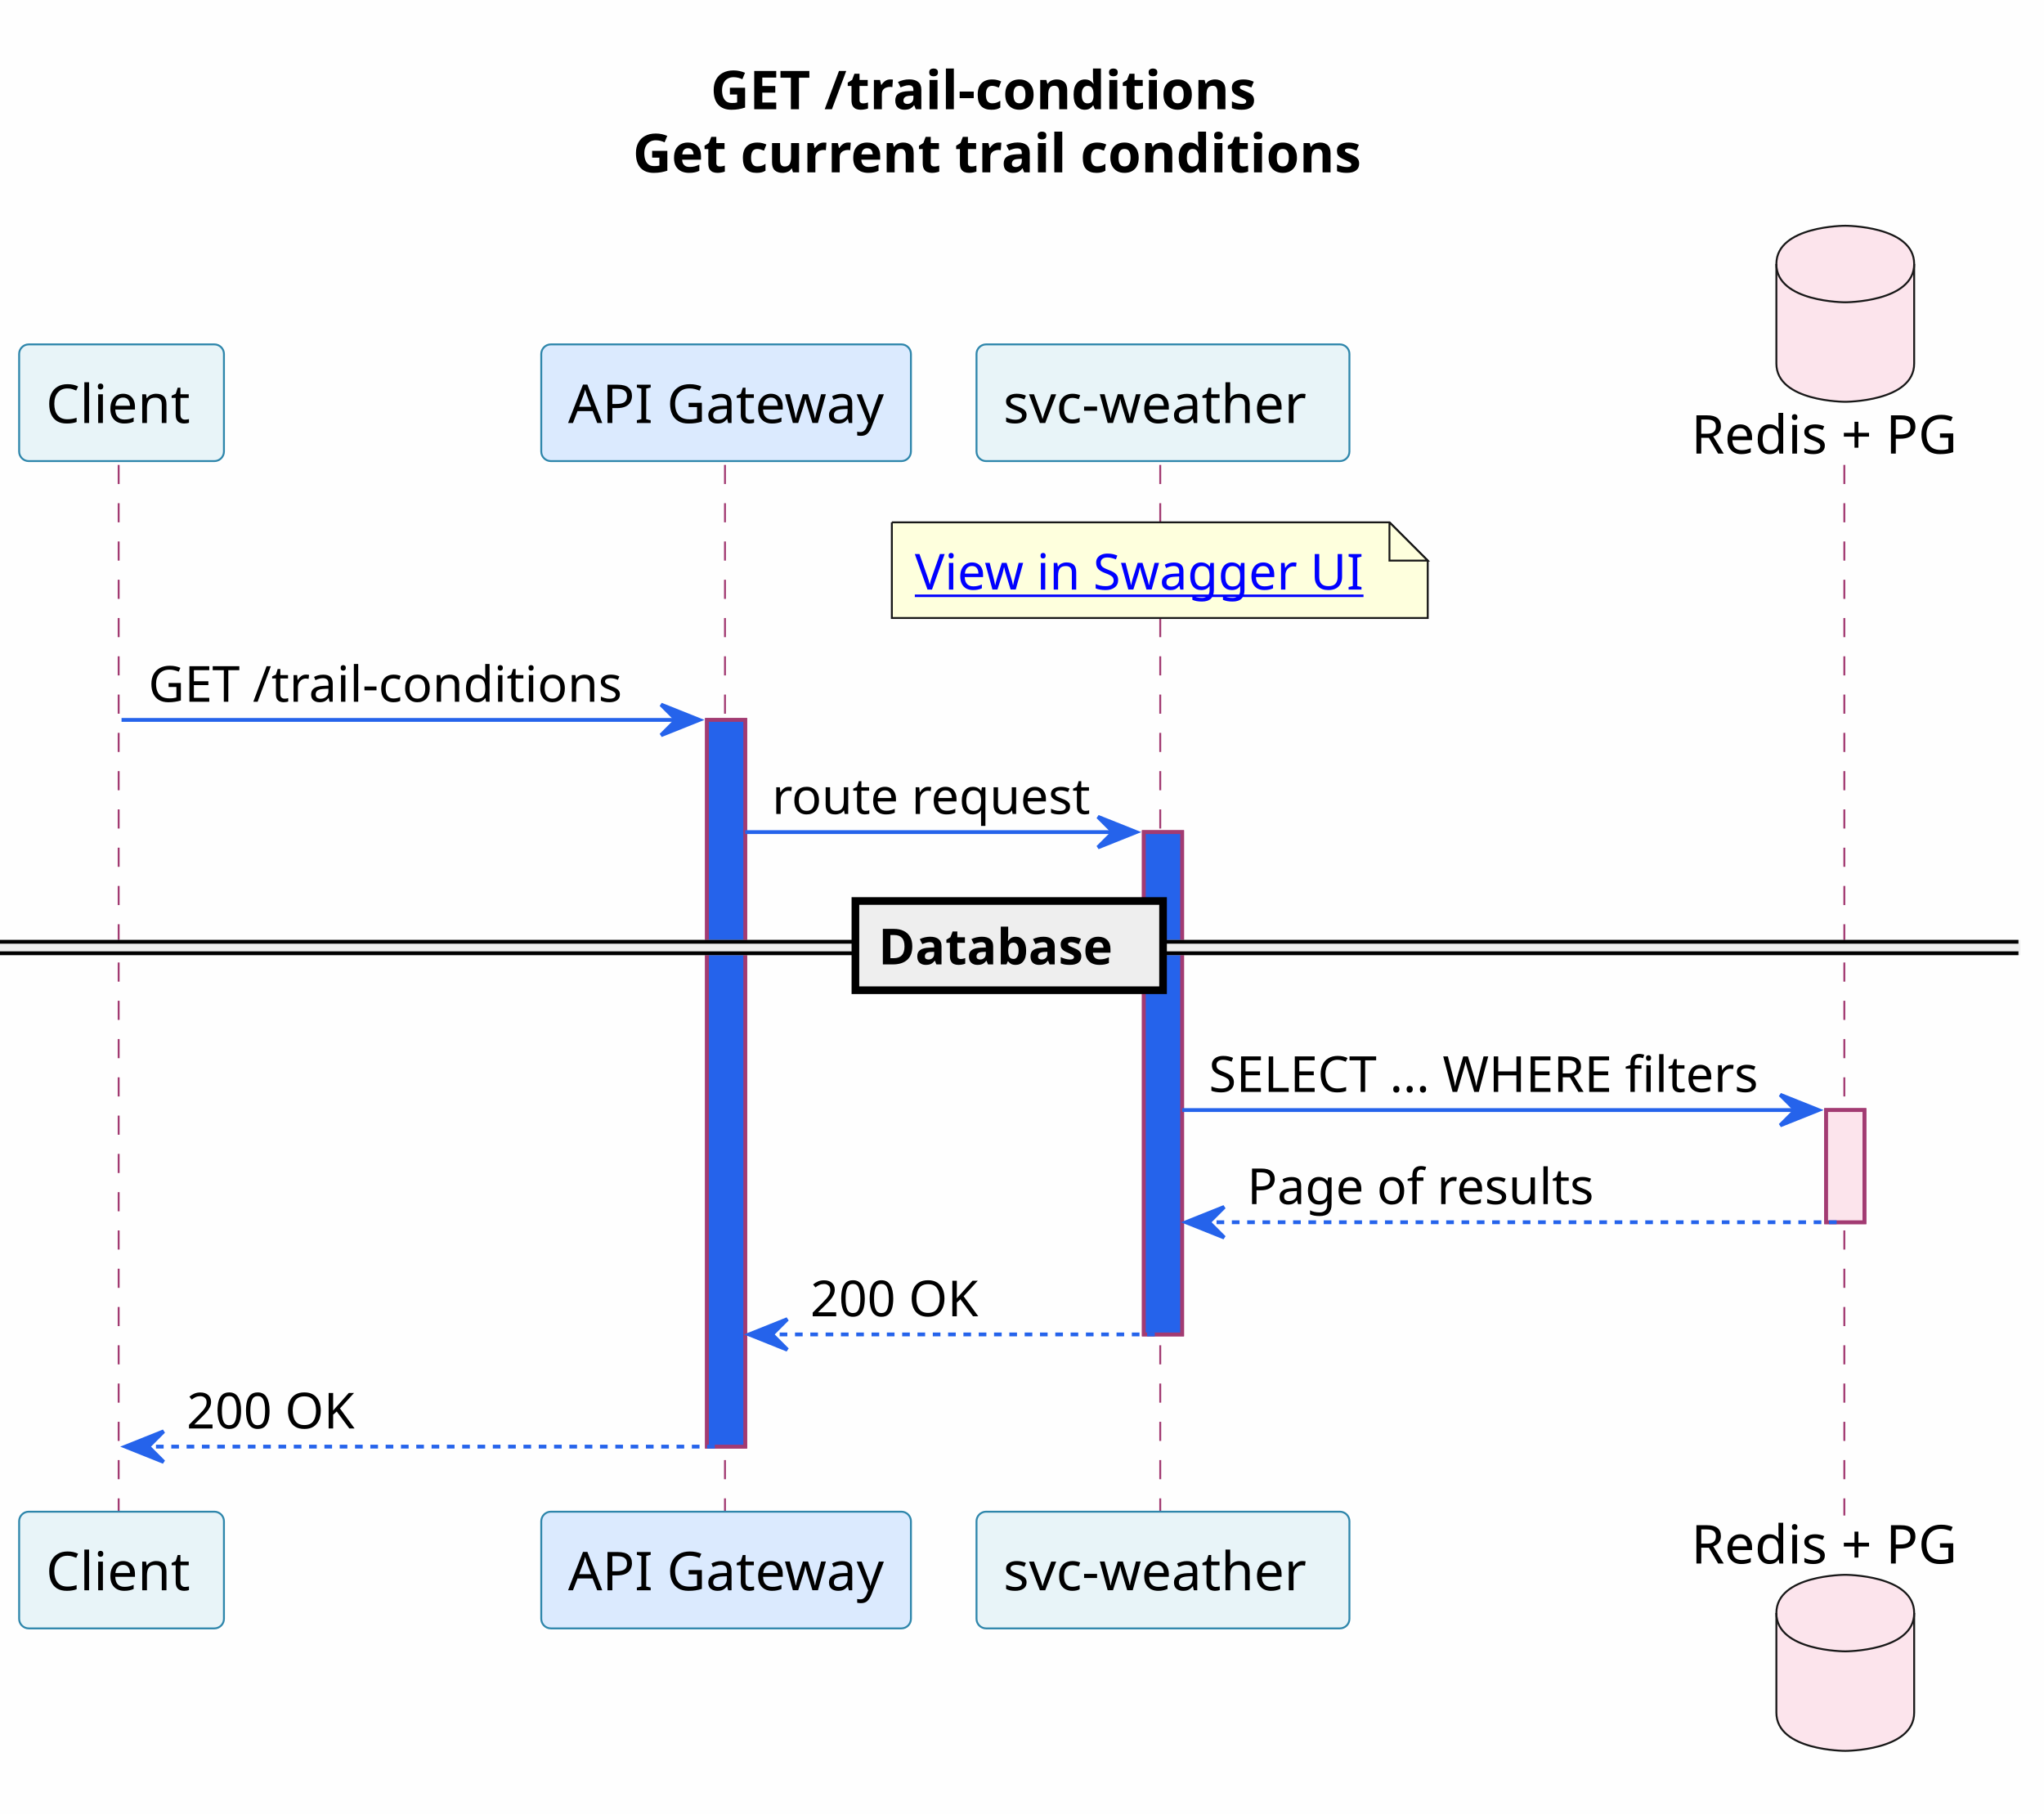
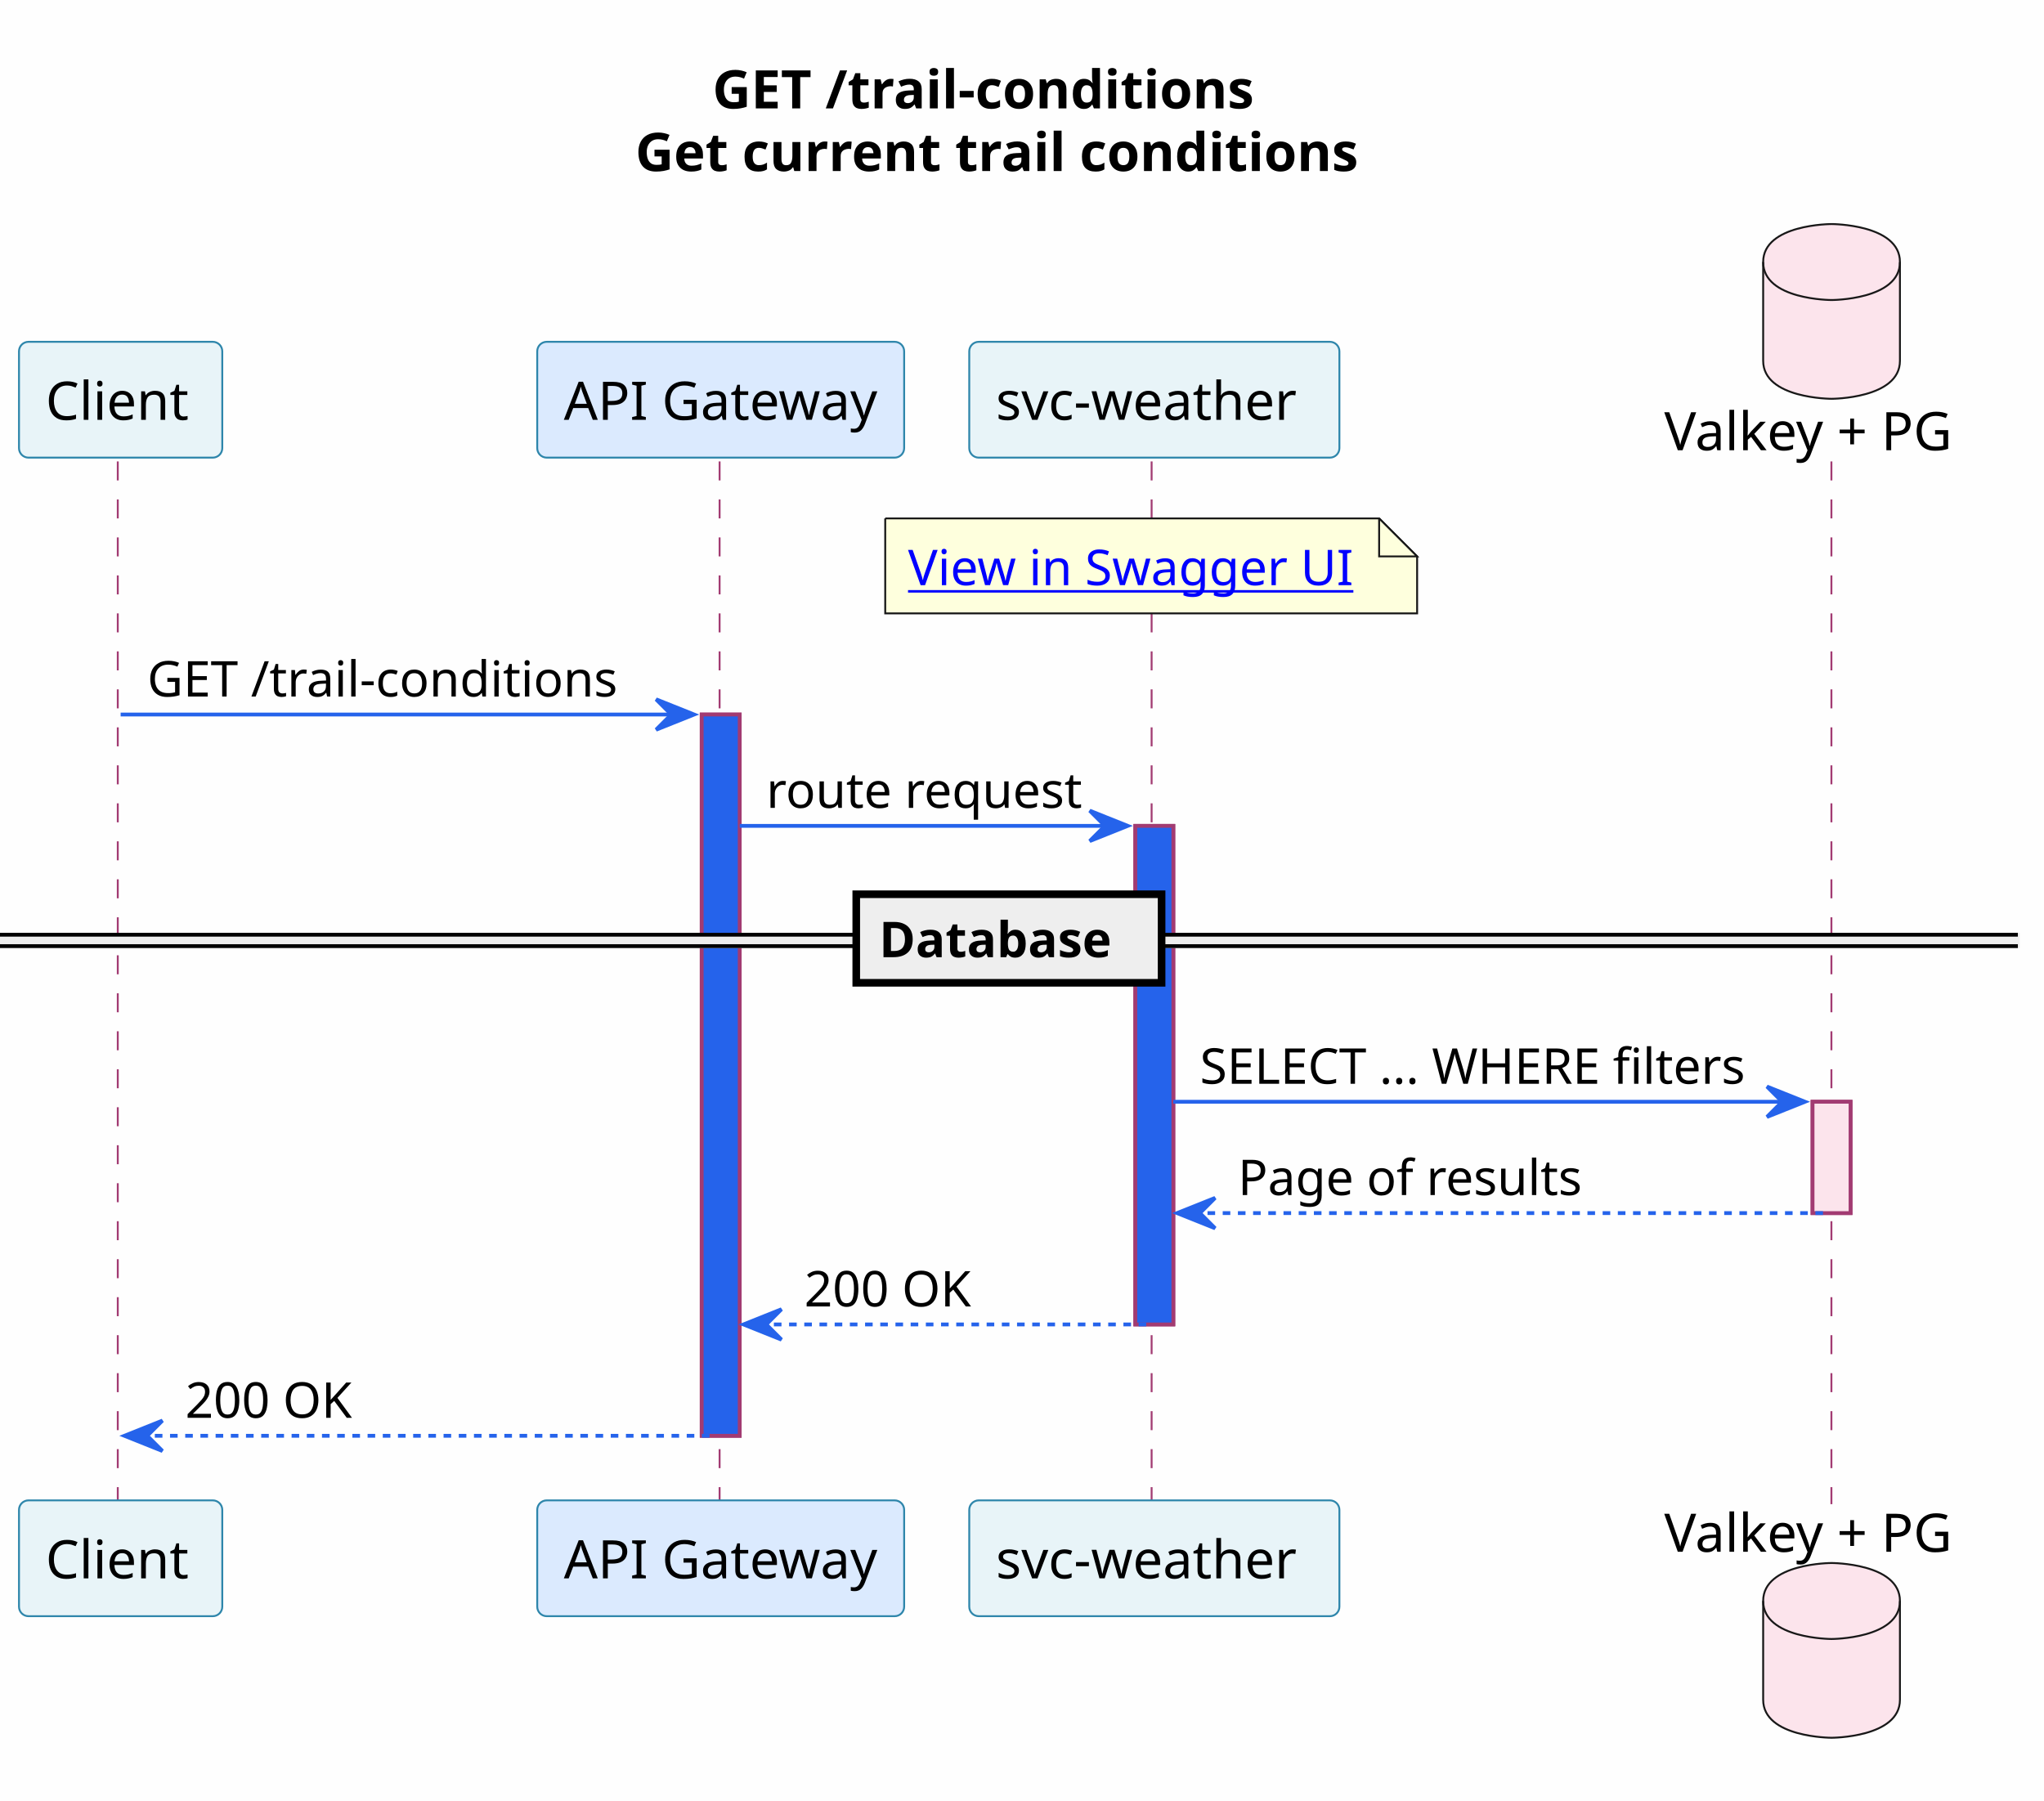
- <svg xmlns="http://www.w3.org/2000/svg" xmlns:xlink="http://www.w3.org/1999/xlink" contentStyleType="text/css" data-diagram-type="SEQUENCE" height="474px" preserveAspectRatio="none" style="width:534px;height:474px;background:#FEFEFE;" version="1.1" viewBox="0 0 534 474" width="534px" zoomAndPan="magnify">
+ <svg xmlns="http://www.w3.org/2000/svg" xmlns:xlink="http://www.w3.org/1999/xlink" contentStyleType="text/css" data-diagram-type="SEQUENCE" height="474px" preserveAspectRatio="none" style="width:538px;height:474px;background:#FEFEFE;" version="1.1" viewBox="0 0 538 474" width="538px" zoomAndPan="magnify">
  <defs />
  <g>
-     <rect fill="#FEFEFE" height="474" style="stroke:none;stroke-width:1;" width="534" x="0" y="0" />
-     <text fill="#000000" font-family="Segoe UI" font-size="14" font-weight="bold" lengthAdjust="spacing" textLength="155.046" x="185.641" y="28.535">GET /trail-conditions</text>
-     <text fill="#000000" font-family="Segoe UI" font-size="14" font-weight="bold" lengthAdjust="spacing" textLength="195.672" x="165.328" y="45.023">Get current trail conditions</text>
+     <rect fill="#FEFEFE" height="474" style="stroke:none;stroke-width:1;" width="538" x="0" y="0" />
+     <text fill="#000000" font-family="Segoe UI" font-size="14" font-weight="bold" lengthAdjust="spacing" textLength="155.046" x="187.536" y="28.535">GET /trail-conditions</text>
+     <text fill="#000000" font-family="Segoe UI" font-size="14" font-weight="bold" lengthAdjust="spacing" textLength="195.672" x="167.223" y="45.023">Get current trail conditions</text>
    <g>
      <rect fill="#2563EB" height="189.863" style="stroke:#A23B72;stroke-width:1;" width="10" x="184.694" y="188.086" />
    </g>
    <g>
      <rect fill="#2563EB" height="131.242" style="stroke:#A23B72;stroke-width:1;" width="10" x="298.829" y="217.397" />
    </g>
    <g>
      <rect fill="#FCE4EC" height="29.311" style="stroke:#A23B72;stroke-width:1;" width="10" x="477.082" y="290.018" />
    </g>
    <g>
      <rect fill="#000000" fill-opacity="0" height="274.484" width="8" x="27.752" y="121.465" />
      <line style="stroke:#A23B72;stroke-width:0.5;stroke-dasharray:5,5;" x1="31" x2="31" y1="121.465" y2="395.949" />
    </g>
    <g>
      <rect fill="#000000" fill-opacity="0" height="274.484" width="8" x="185.694" y="121.465" />
      <line style="stroke:#A23B72;stroke-width:0.5;stroke-dasharray:5,5;" x1="189.405" x2="189.405" y1="121.465" y2="395.949" />
    </g>
    <g>
      <rect fill="#000000" fill-opacity="0" height="274.484" width="8" x="299.829" y="121.465" />
      <line style="stroke:#A23B72;stroke-width:0.5;stroke-dasharray:5,5;" x1="303.116" x2="303.116" y1="121.465" y2="395.949" />
    </g>
    <g>
      <rect fill="#000000" fill-opacity="0" height="274.484" width="8" x="478.082" y="121.465" />
-       <line style="stroke:#A23B72;stroke-width:0.5;stroke-dasharray:5,5;" x1="481.836" x2="481.836" y1="121.465" y2="395.949" />
+       <line style="stroke:#A23B72;stroke-width:0.5;stroke-dasharray:5,5;" x1="482.045" x2="482.045" y1="121.465" y2="395.949" />
    </g>
    <g class="participant participant-head" data-participant="Client">
      <rect fill="#E8F4F8" height="30.488" rx="2.5" ry="2.5" style="stroke:#2E86AB;stroke-width:0.5;" width="53.505" x="5" y="89.977" />
      <text fill="#000000" font-family="Segoe UI" font-size="14" lengthAdjust="spacing" textLength="39.505" x="12" y="110.512">Client</text>
    </g>
    <g class="participant participant-tail" data-participant="Client">
      <rect fill="#E8F4F8" height="30.488" rx="2.5" ry="2.5" style="stroke:#2E86AB;stroke-width:0.5;" width="53.505" x="5" y="394.949" />
      <text fill="#000000" font-family="Segoe UI" font-size="14" lengthAdjust="spacing" textLength="39.505" x="12" y="415.484">Client</text>
    </g>
    <g class="participant participant-head" data-participant="GW">
      <rect fill="#DBEAFE" height="30.488" rx="2.5" ry="2.5" style="stroke:#2E86AB;stroke-width:0.5;" width="96.578" x="141.405" y="89.977" />
      <text fill="#000000" font-family="Segoe UI" font-size="14" lengthAdjust="spacing" textLength="82.578" x="148.405" y="110.512">API Gateway</text>
    </g>
    <g class="participant participant-tail" data-participant="GW">
      <rect fill="#DBEAFE" height="30.488" rx="2.5" ry="2.5" style="stroke:#2E86AB;stroke-width:0.5;" width="96.578" x="141.405" y="394.949" />
      <text fill="#000000" font-family="Segoe UI" font-size="14" lengthAdjust="spacing" textLength="82.578" x="148.405" y="415.484">API Gateway</text>
    </g>
    <g class="participant participant-head" data-participant="Svc">
      <a href="/microservices/svc-weather/" target="_top" title="/microservices/svc-weather/" xlink:actuate="onRequest" xlink:href="/microservices/svc-weather/" xlink:show="new" xlink:title="/microservices/svc-weather/" xlink:type="simple">
        <rect fill="#E8F4F8" height="30.488" rx="2.5" ry="2.5" style="stroke:#2E86AB;stroke-width:0.5;" width="97.426" x="255.116" y="89.977" />
        <text fill="#000000" font-family="Segoe UI" font-size="14" lengthAdjust="spacing" textLength="83.426" x="262.116" y="110.512">svc-weather</text>
      </a>
    </g>
    <g class="participant participant-tail" data-participant="Svc">
      <a href="/microservices/svc-weather/" target="_top" title="/microservices/svc-weather/" xlink:actuate="onRequest" xlink:href="/microservices/svc-weather/" xlink:show="new" xlink:title="/microservices/svc-weather/" xlink:type="simple">
        <rect fill="#E8F4F8" height="30.488" rx="2.5" ry="2.5" style="stroke:#2E86AB;stroke-width:0.5;" width="97.426" x="255.116" y="394.949" />
        <text fill="#000000" font-family="Segoe UI" font-size="14" lengthAdjust="spacing" textLength="83.426" x="262.116" y="415.484">svc-weather</text>
      </a>
    </g>
    <g class="participant participant-head" data-participant="DB">
-       <text fill="#000000" font-family="Segoe UI" font-size="14" lengthAdjust="spacing" textLength="74.491" x="441.836" y="118.512">Redis + PG</text>
+       <text fill="#000000" font-family="Segoe UI" font-size="14" lengthAdjust="spacing" textLength="82.072" x="438.045" y="118.512">Valkey + PG</text>
      <path d="M464.082,68.977 C464.082,58.977 482.082,58.977 482.082,58.977 C482.082,58.977 500.082,58.977 500.082,68.977 L500.082,94.977 C500.082,104.977 482.082,104.977 482.082,104.977 C482.082,104.977 464.082,104.977 464.082,94.977 L464.082,68.977" fill="#FCE4EC" style="stroke:#181818;stroke-width:0.5;" />
      <path d="M464.082,68.977 C464.082,78.977 482.082,78.977 482.082,78.977 C482.082,78.977 500.082,78.977 500.082,68.977" fill="none" style="stroke:#181818;stroke-width:0.5;" />
    </g>
    <g class="participant participant-tail" data-participant="DB">
-       <text fill="#000000" font-family="Segoe UI" font-size="14" lengthAdjust="spacing" textLength="74.491" x="441.836" y="408.484">Redis + PG</text>
+       <text fill="#000000" font-family="Segoe UI" font-size="14" lengthAdjust="spacing" textLength="82.072" x="438.045" y="408.484">Valkey + PG</text>
      <path d="M464.082,421.438 C464.082,411.438 482.082,411.438 482.082,411.438 C482.082,411.438 500.082,411.438 500.082,421.438 L500.082,447.438 C500.082,457.438 482.082,457.438 482.082,457.438 C482.082,457.438 464.082,457.438 464.082,447.438 L464.082,421.438" fill="#FCE4EC" style="stroke:#181818;stroke-width:0.5;" />
      <path d="M464.082,421.438 C464.082,431.438 482.082,431.438 482.082,431.438 C482.082,431.438 500.082,431.438 500.082,421.438" fill="none" style="stroke:#181818;stroke-width:0.5;" />
    </g>
    <g>
      <rect fill="#2563EB" height="189.863" style="stroke:#A23B72;stroke-width:1;" width="10" x="184.694" y="188.086" />
    </g>
    <g>
      <rect fill="#2563EB" height="131.242" style="stroke:#A23B72;stroke-width:1;" width="10" x="298.829" y="217.397" />
    </g>
    <g>
      <rect fill="#FCE4EC" height="29.311" style="stroke:#A23B72;stroke-width:1;" width="10" x="477.082" y="290.018" />
    </g>
    <path d="M233,136.465 L233,161.465 L373,161.465 L373,146.465 L363,136.465 L233,136.465" fill="#FEFFDD" style="stroke:#181818;stroke-width:0.5;" />
    <path d="M363,136.465 L363,146.465 L373,146.465 L363,136.465" fill="#FEFFDD" style="stroke:#181818;stroke-width:0.5;" />
    <a href="/services/api/svc-weather.html#/Trail%20Conditions/getTrailConditions" target="_top" title="/services/api/svc-weather.html#/Trail%20Conditions/getTrailConditions" xlink:actuate="onRequest" xlink:href="/services/api/svc-weather.html#/Trail%20Conditions/getTrailConditions" xlink:show="new" xlink:title="/services/api/svc-weather.html#/Trail%20Conditions/getTrailConditions" xlink:type="simple">
      <text fill="#0000FF" font-family="Segoe UI" font-size="13" lengthAdjust="spacing" text-decoration="underline" textLength="119.406" x="239" y="154.033">View in Swagger UI</text>
    </a>
    <g class="message" data-participant-1="Client" data-participant-2="GW">
      <polygon fill="#2563EB" points="172.694,184.086,182.694,188.086,172.694,192.086,176.694,188.086" style="stroke:#2563EB;stroke-width:1;" />
      <line style="stroke:#2563EB;stroke-width:1;" x1="31.752" x2="178.694" y1="188.086" y2="188.086" />
      <text fill="#000000" font-family="Segoe UI" font-size="13" lengthAdjust="spacing" textLength="133.942" x="38.752" y="183.344">GET /trail-conditions</text>
    </g>
    <g class="message" data-participant-1="GW" data-participant-2="Svc">
      <polygon fill="#2563EB" points="286.829,213.397,296.829,217.397,286.829,221.397,290.829,217.397" style="stroke:#2563EB;stroke-width:1;" />
      <line style="stroke:#2563EB;stroke-width:1;" x1="194.694" x2="292.829" y1="217.397" y2="217.397" />
      <text fill="#000000" font-family="Segoe UI" font-size="13" lengthAdjust="spacing" textLength="85.135" x="201.694" y="212.654">route request</text>
    </g>
-     <rect fill="#EEEEEE" height="3" style="stroke:#EEEEEE;stroke-width:1;" width="527.327" x="0" y="246.052" />
-     <line style="stroke:#000000;stroke-width:1;" x1="0" x2="527.327" y1="246.052" y2="246.052" />
-     <line style="stroke:#000000;stroke-width:1;" x1="0" x2="527.327" y1="249.052" y2="249.052" />
-     <rect fill="#EEEEEE" height="23.311" style="stroke:#000000;stroke-width:2;" width="80.371" x="223.478" y="235.397" />
-     <text fill="#000000" font-family="Segoe UI" font-size="13" font-weight="bold" lengthAdjust="spacing" textLength="62.086" x="229.478" y="251.965">Database</text>
+     <rect fill="#EEEEEE" height="3" style="stroke:#EEEEEE;stroke-width:1;" width="531.118" x="0" y="246.052" />
+     <line style="stroke:#000000;stroke-width:1;" x1="0" x2="531.118" y1="246.052" y2="246.052" />
+     <line style="stroke:#000000;stroke-width:1;" x1="0" x2="531.118" y1="249.052" y2="249.052" />
+     <rect fill="#EEEEEE" height="23.311" style="stroke:#000000;stroke-width:2;" width="80.371" x="225.373" y="235.397" />
+     <text fill="#000000" font-family="Segoe UI" font-size="13" font-weight="bold" lengthAdjust="spacing" textLength="62.086" x="231.373" y="251.965">Database</text>
    <g class="message" data-participant-1="Svc" data-participant-2="DB">
      <polygon fill="#2563EB" points="465.082,286.018,475.082,290.018,465.082,294.018,469.082,290.018" style="stroke:#2563EB;stroke-width:1;" />
      <line style="stroke:#2563EB;stroke-width:1;" x1="308.829" x2="471.082" y1="290.018" y2="290.018" />
      <text fill="#000000" font-family="Segoe UI" font-size="13" lengthAdjust="spacing" textLength="149.252" x="315.829" y="285.275">SELECT ... WHERE filters</text>
    </g>
    <g class="message" data-participant-1="DB" data-participant-2="Svc">
      <polygon fill="#2563EB" points="319.829,315.328,309.829,319.328,319.829,323.328,315.829,319.328" style="stroke:#2563EB;stroke-width:1;" />
      <line style="stroke:#2563EB;stroke-width:1;stroke-dasharray:2,2;" x1="313.829" x2="481.082" y1="319.328" y2="319.328" />
      <text fill="#000000" font-family="Segoe UI" font-size="13" lengthAdjust="spacing" textLength="93.209" x="325.829" y="314.586">Page of results</text>
    </g>
    <g class="message" data-participant-1="Svc" data-participant-2="GW">
      <polygon fill="#2563EB" points="205.694,344.639,195.694,348.639,205.694,352.639,201.694,348.639" style="stroke:#2563EB;stroke-width:1;" />
      <line style="stroke:#2563EB;stroke-width:1;stroke-dasharray:2,2;" x1="199.694" x2="302.829" y1="348.639" y2="348.639" />
      <text fill="#000000" font-family="Segoe UI" font-size="13" lengthAdjust="spacing" textLength="47.36" x="211.694" y="343.897">200 OK</text>
    </g>
    <g class="message" data-participant-1="GW" data-participant-2="Client">
      <polygon fill="#2563EB" points="42.752,373.949,32.752,377.949,42.752,381.949,38.752,377.949" style="stroke:#2563EB;stroke-width:1;" />
      <line style="stroke:#2563EB;stroke-width:1;stroke-dasharray:2,2;" x1="36.752" x2="188.694" y1="377.949" y2="377.949" />
      <text fill="#000000" font-family="Segoe UI" font-size="13" lengthAdjust="spacing" textLength="47.36" x="48.752" y="373.207">200 OK</text>
    </g>
  </g>
</svg>
